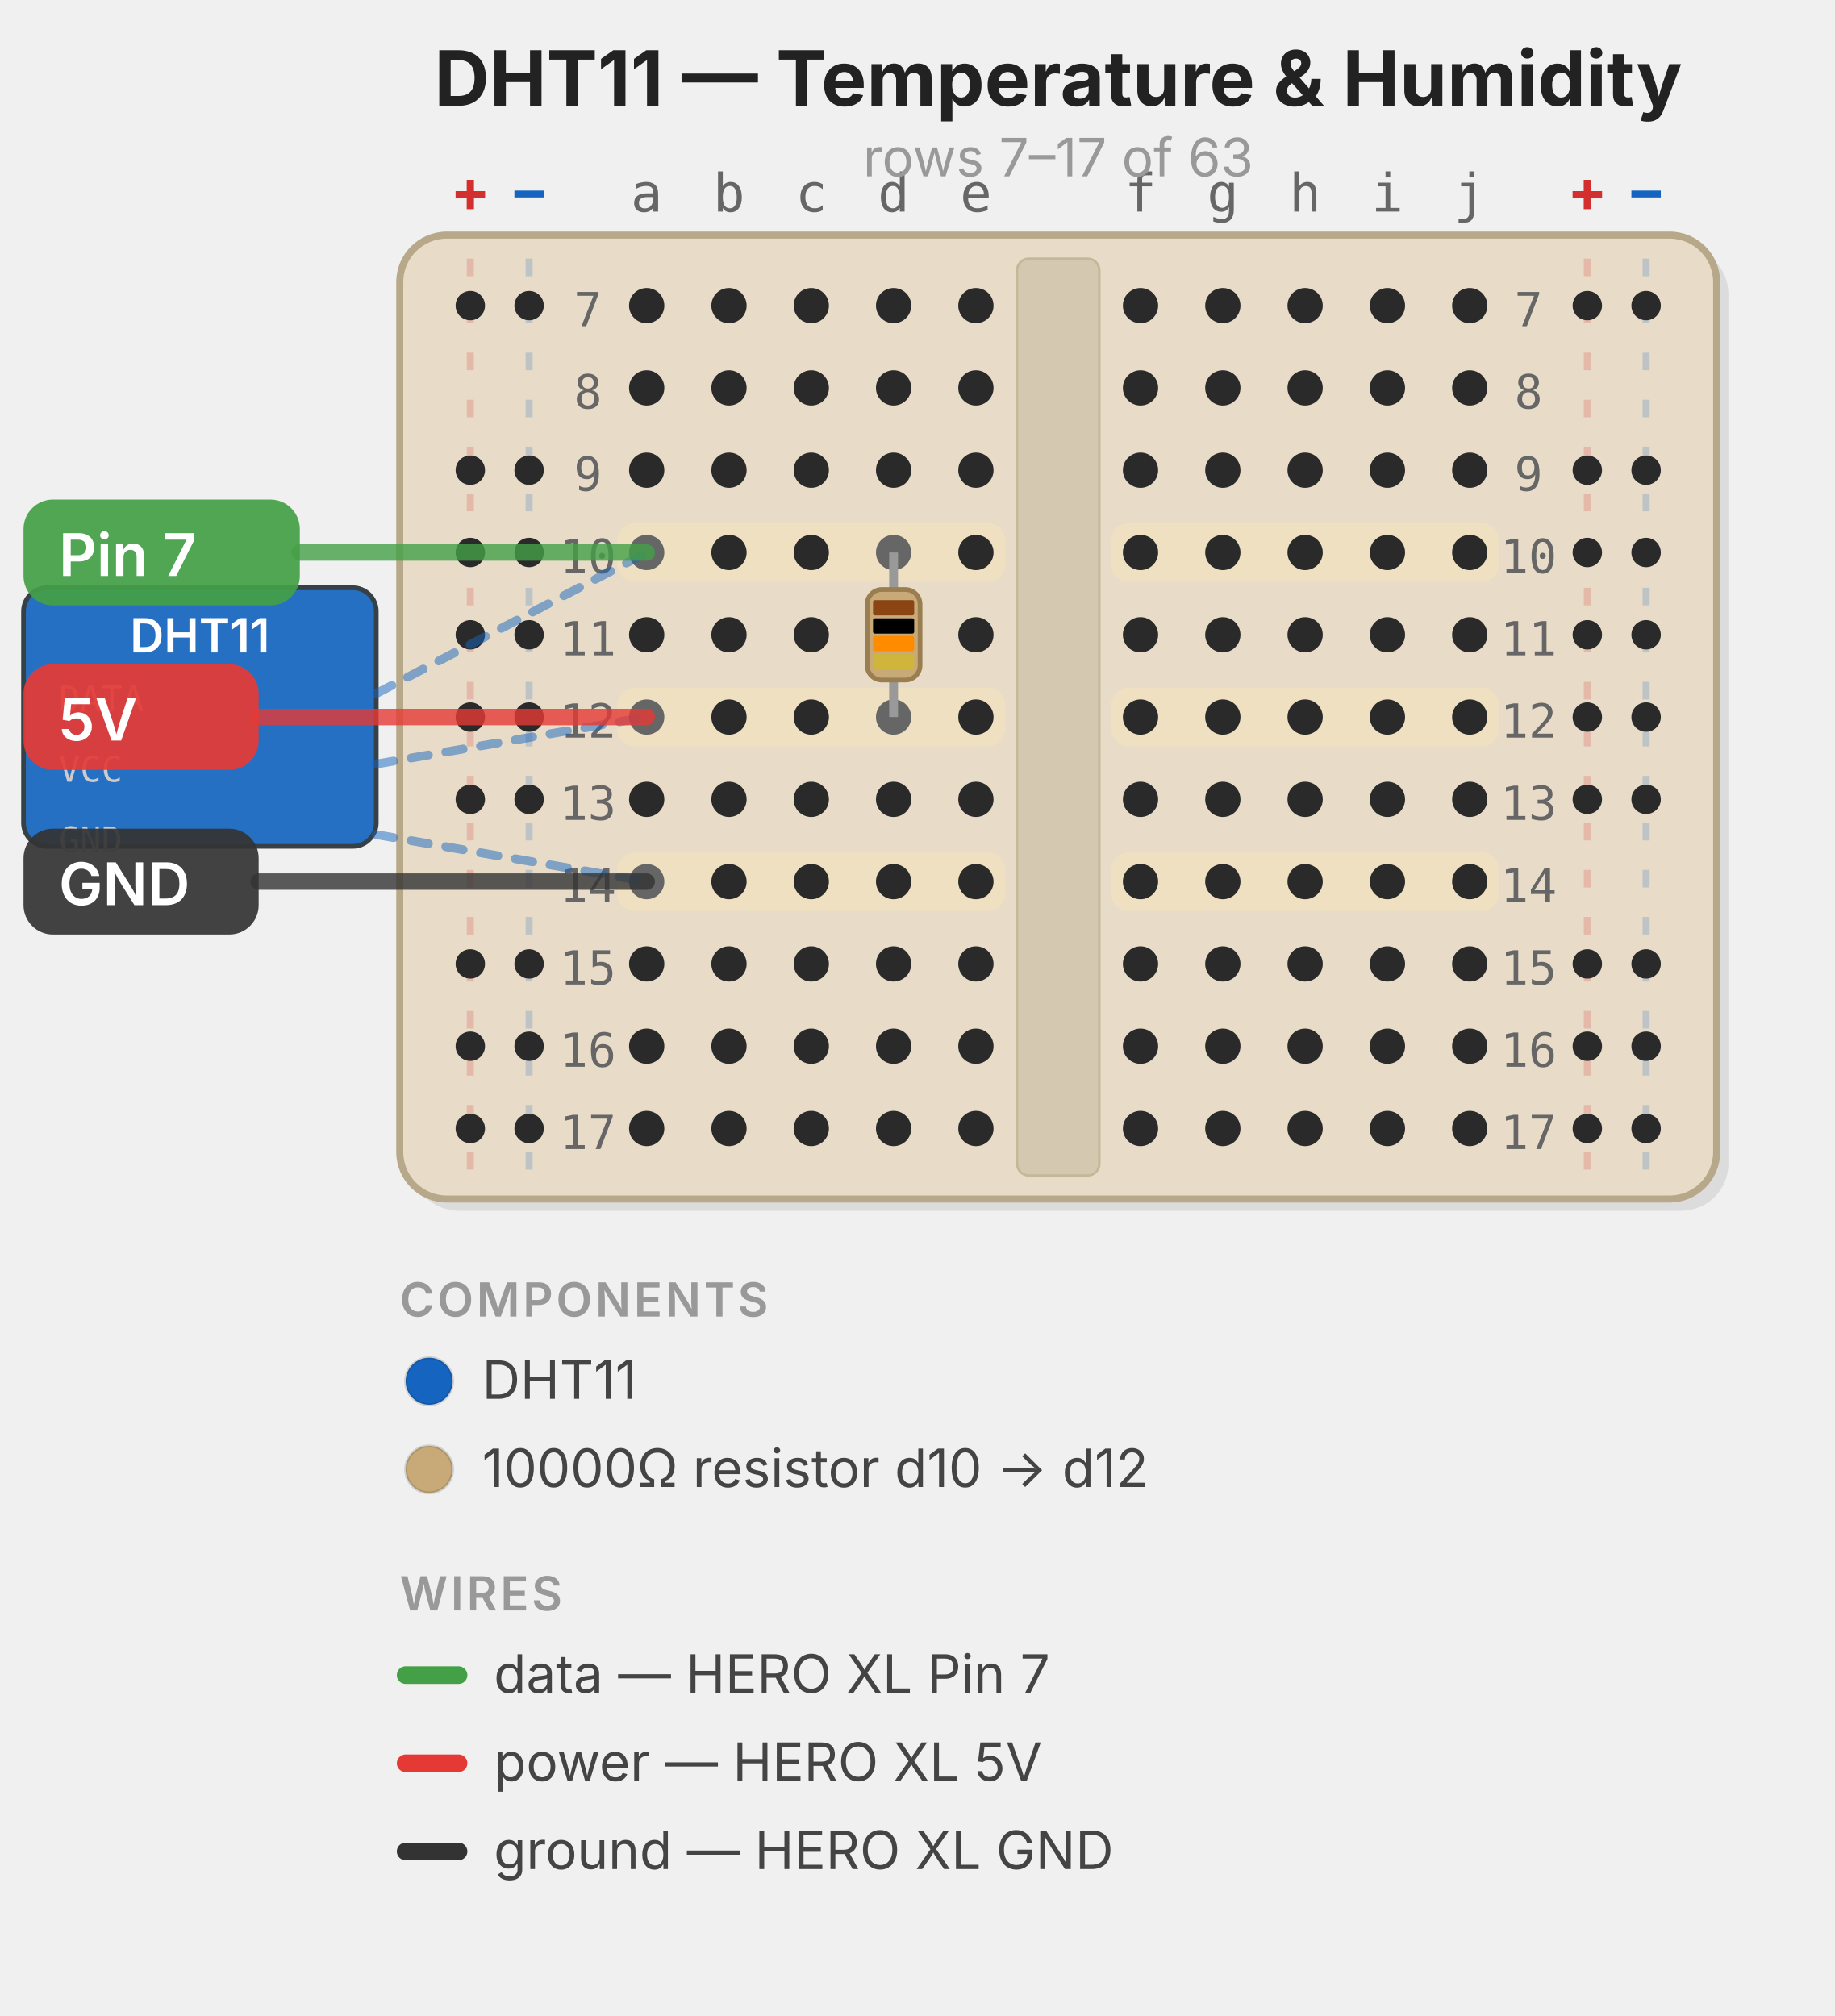
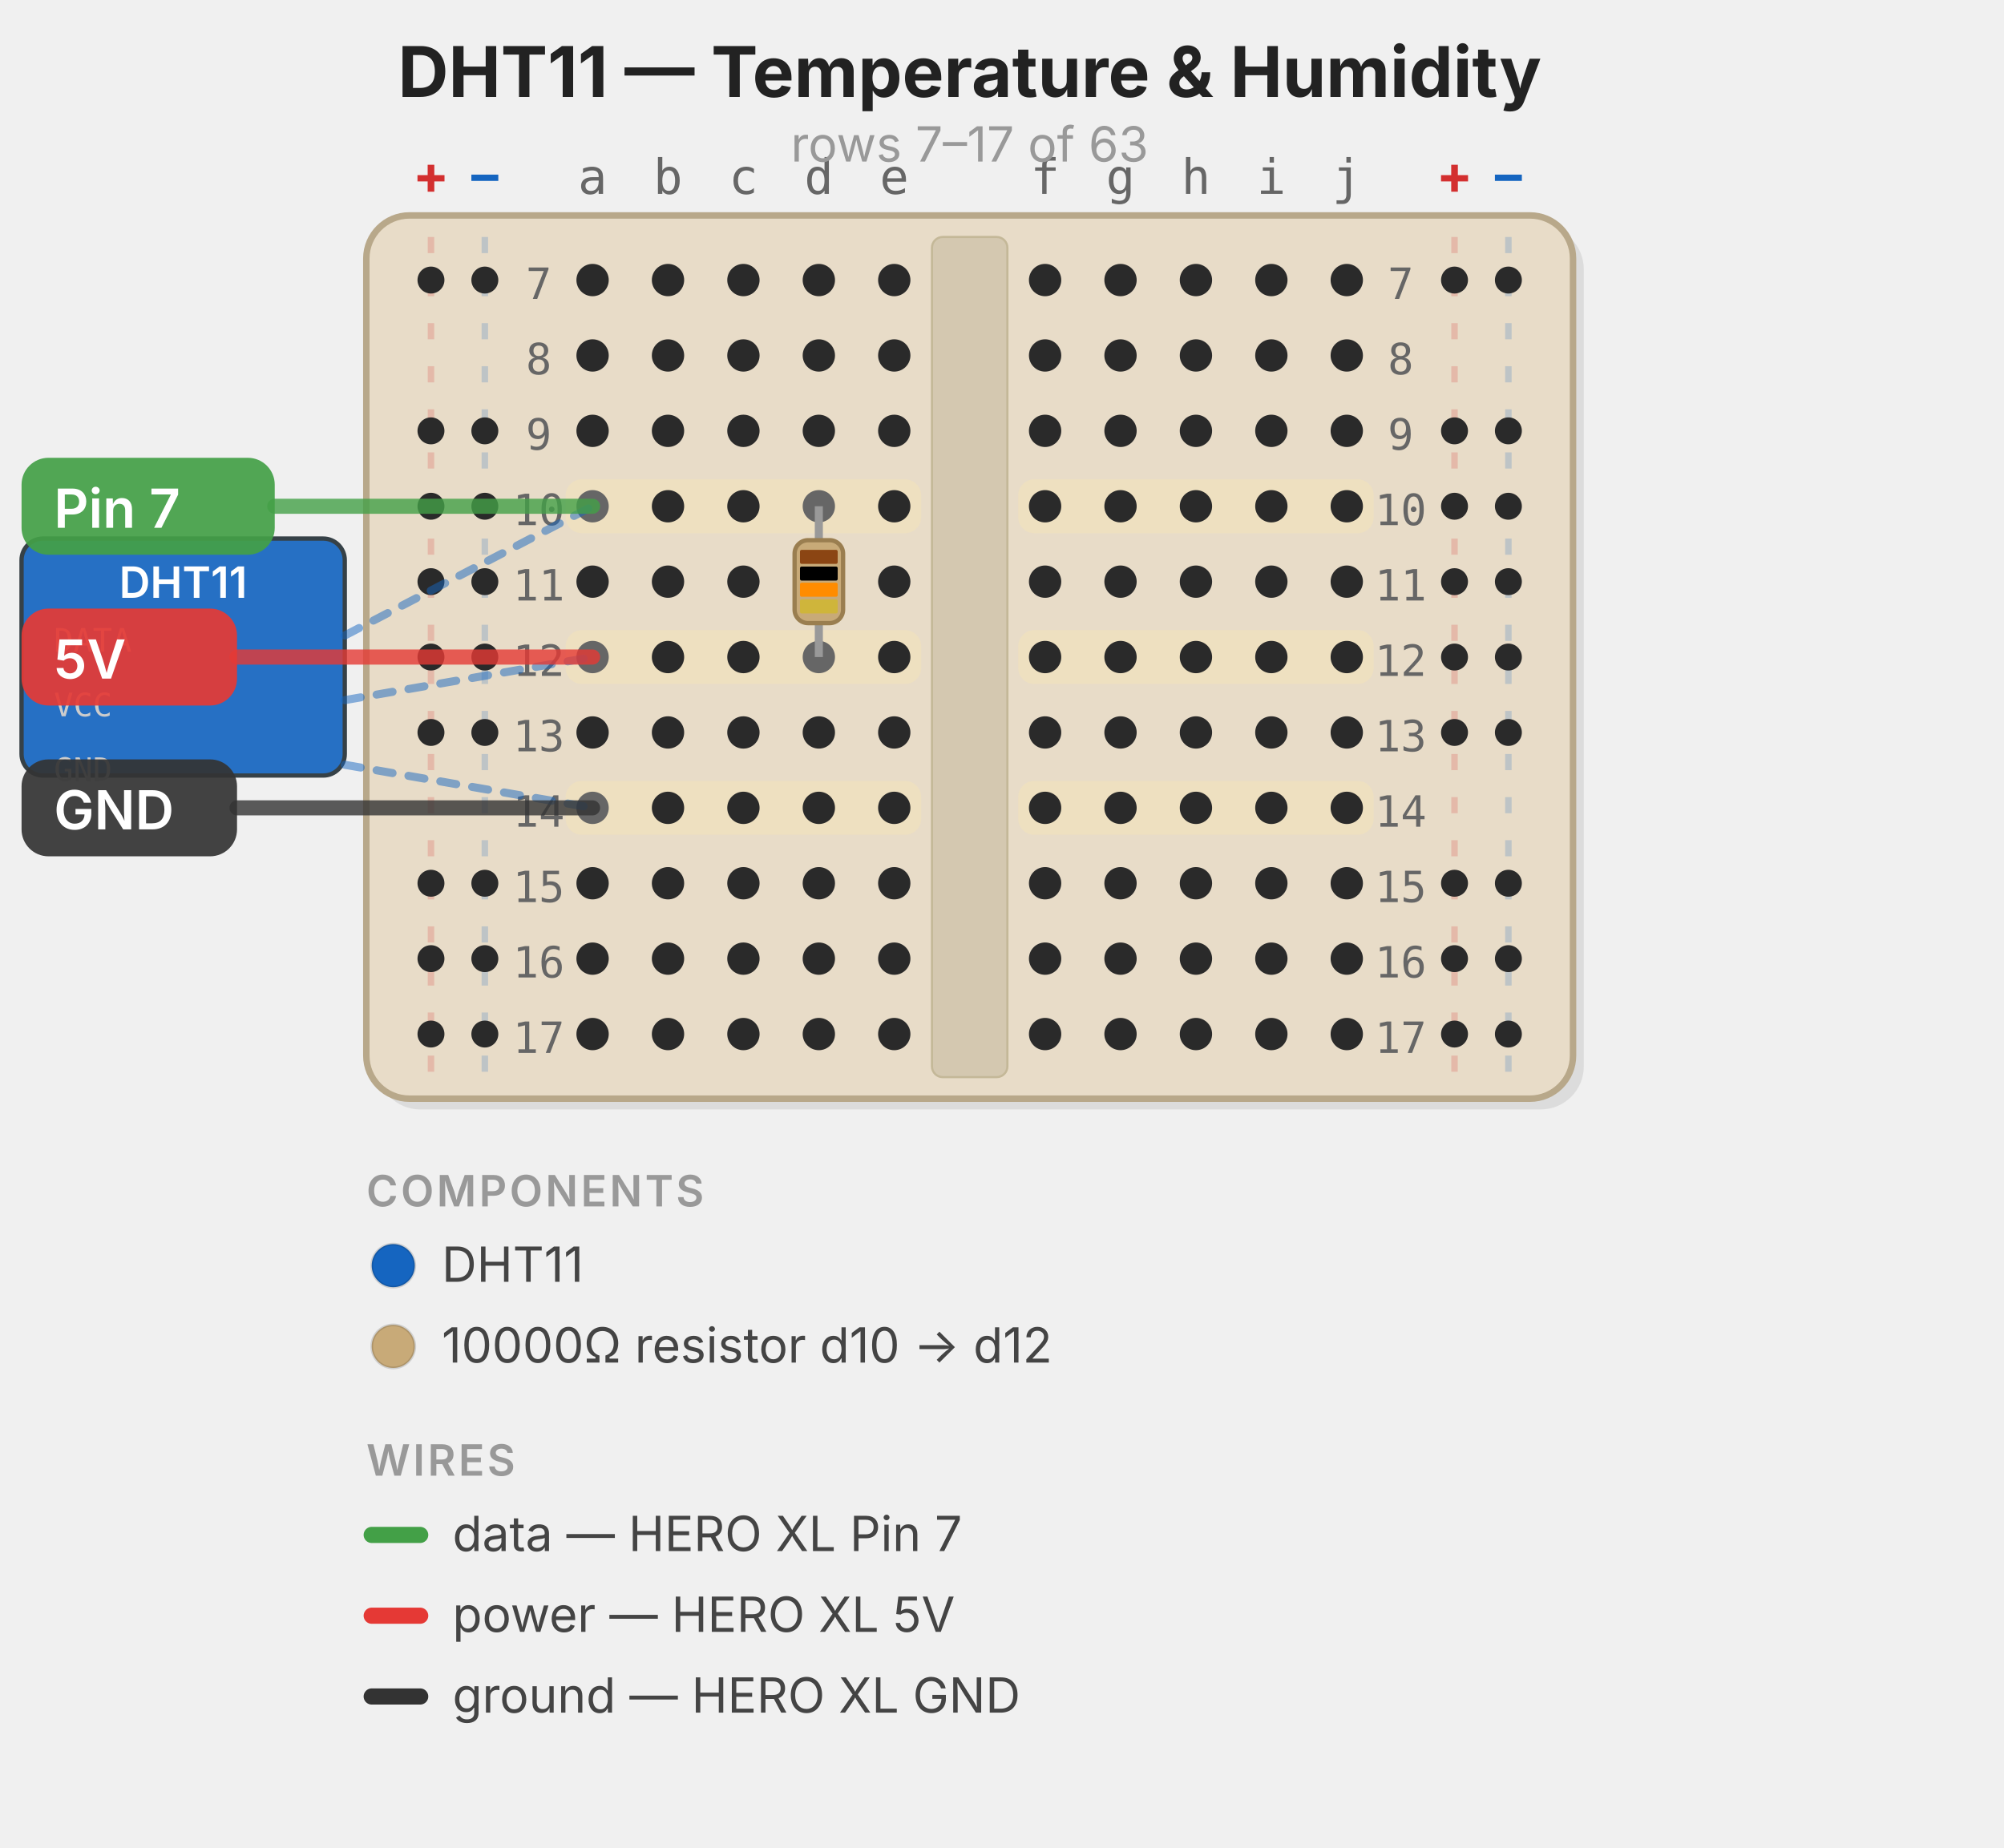
- <svg xmlns="http://www.w3.org/2000/svg" viewBox="0 0 312 343" width="312" height="343" style="background:#fff">
+ <svg xmlns="http://www.w3.org/2000/svg" viewBox="0 0 372 343" width="372" height="343" style="background:#fff">
  <rect x="70.0" y="42.0" width="224.0" height="164.0" rx="8" fill="#00000015" />
  <rect x="68.0" y="40.0" width="224.0" height="164.0" rx="8" fill="#e8dcc8" stroke="#b8a88a" stroke-width="1.2" />
  <rect x="173.0" y="44.0" width="14.0" height="156.0" rx="2" fill="#d4c8b0" stroke="#c4b898" stroke-width="0.4" />
  <line x1="80.0" y1="44.0" x2="80.0" y2="200.0" stroke="#d32f2f" stroke-width="1.2" opacity="0.2" stroke-dasharray="3,5" />
  <line x1="90.0" y1="44.0" x2="90.0" y2="200.0" stroke="#1565c0" stroke-width="1.2" opacity="0.2" stroke-dasharray="3,5" />
  <line x1="270.0" y1="44.0" x2="270.0" y2="200.0" stroke="#d32f2f" stroke-width="1.2" opacity="0.2" stroke-dasharray="3,5" />
  <line x1="280.0" y1="44.0" x2="280.0" y2="200.0" stroke="#1565c0" stroke-width="1.2" opacity="0.2" stroke-dasharray="3,5" />
  <rect x="105.0" y="89.0" width="66.0" height="10.0" rx="3" fill="#ffeaa7" opacity="0.25" />
  <rect x="189.0" y="89.0" width="66.0" height="10.0" rx="3" fill="#ffeaa7" opacity="0.25" />
  <rect x="105.0" y="117.0" width="66.0" height="10.0" rx="3" fill="#ffeaa7" opacity="0.25" />
  <rect x="189.0" y="117.0" width="66.0" height="10.0" rx="3" fill="#ffeaa7" opacity="0.25" />
  <rect x="105.0" y="145.0" width="66.0" height="10.0" rx="3" fill="#ffeaa7" opacity="0.25" />
  <rect x="189.0" y="145.0" width="66.0" height="10.0" rx="3" fill="#ffeaa7" opacity="0.25" />
  <circle cx="110.0" cy="52.0" r="3.0" fill="#2a2a2a" />
  <circle cx="110.0" cy="66.0" r="3.0" fill="#2a2a2a" />
  <circle cx="110.0" cy="80.0" r="3.0" fill="#2a2a2a" />
  <circle cx="110.0" cy="94.0" r="3.0" fill="#666" />
  <circle cx="110.0" cy="108.0" r="3.0" fill="#2a2a2a" />
  <circle cx="110.0" cy="122.0" r="3.0" fill="#666" />
  <circle cx="110.0" cy="136.0" r="3.0" fill="#2a2a2a" />
  <circle cx="110.0" cy="150.0" r="3.0" fill="#666" />
  <circle cx="110.0" cy="164.0" r="3.0" fill="#2a2a2a" />
  <circle cx="110.0" cy="178.0" r="3.0" fill="#2a2a2a" />
  <circle cx="110.0" cy="192.0" r="3.0" fill="#2a2a2a" />
  <circle cx="124.0" cy="52.0" r="3.0" fill="#2a2a2a" />
  <circle cx="124.0" cy="66.0" r="3.0" fill="#2a2a2a" />
  <circle cx="124.0" cy="80.0" r="3.0" fill="#2a2a2a" />
  <circle cx="124.0" cy="94.0" r="3.0" fill="#2a2a2a" />
  <circle cx="124.0" cy="108.0" r="3.0" fill="#2a2a2a" />
  <circle cx="124.0" cy="122.0" r="3.0" fill="#2a2a2a" />
  <circle cx="124.0" cy="136.0" r="3.0" fill="#2a2a2a" />
  <circle cx="124.0" cy="150.0" r="3.0" fill="#2a2a2a" />
  <circle cx="124.0" cy="164.0" r="3.0" fill="#2a2a2a" />
  <circle cx="124.0" cy="178.0" r="3.0" fill="#2a2a2a" />
  <circle cx="124.0" cy="192.0" r="3.0" fill="#2a2a2a" />
  <circle cx="138.0" cy="52.0" r="3.0" fill="#2a2a2a" />
  <circle cx="138.0" cy="66.0" r="3.0" fill="#2a2a2a" />
  <circle cx="138.0" cy="80.0" r="3.0" fill="#2a2a2a" />
  <circle cx="138.0" cy="94.0" r="3.0" fill="#2a2a2a" />
  <circle cx="138.0" cy="108.0" r="3.0" fill="#2a2a2a" />
  <circle cx="138.0" cy="122.0" r="3.0" fill="#2a2a2a" />
  <circle cx="138.0" cy="136.0" r="3.0" fill="#2a2a2a" />
  <circle cx="138.0" cy="150.0" r="3.0" fill="#2a2a2a" />
  <circle cx="138.0" cy="164.0" r="3.0" fill="#2a2a2a" />
  <circle cx="138.0" cy="178.0" r="3.0" fill="#2a2a2a" />
  <circle cx="138.0" cy="192.0" r="3.0" fill="#2a2a2a" />
  <circle cx="152.0" cy="52.0" r="3.0" fill="#2a2a2a" />
  <circle cx="152.0" cy="66.0" r="3.0" fill="#2a2a2a" />
  <circle cx="152.0" cy="80.0" r="3.0" fill="#2a2a2a" />
  <circle cx="152.0" cy="94.0" r="3.0" fill="#666" />
  <circle cx="152.0" cy="108.0" r="3.0" fill="#2a2a2a" />
  <circle cx="152.0" cy="122.0" r="3.0" fill="#666" />
  <circle cx="152.0" cy="136.0" r="3.0" fill="#2a2a2a" />
  <circle cx="152.0" cy="150.0" r="3.0" fill="#2a2a2a" />
  <circle cx="152.0" cy="164.0" r="3.0" fill="#2a2a2a" />
  <circle cx="152.0" cy="178.0" r="3.0" fill="#2a2a2a" />
  <circle cx="152.0" cy="192.0" r="3.0" fill="#2a2a2a" />
  <circle cx="166.0" cy="52.0" r="3.0" fill="#2a2a2a" />
  <circle cx="166.0" cy="66.0" r="3.0" fill="#2a2a2a" />
  <circle cx="166.0" cy="80.0" r="3.0" fill="#2a2a2a" />
  <circle cx="166.0" cy="94.0" r="3.0" fill="#2a2a2a" />
  <circle cx="166.0" cy="108.0" r="3.0" fill="#2a2a2a" />
  <circle cx="166.0" cy="122.0" r="3.0" fill="#2a2a2a" />
  <circle cx="166.0" cy="136.0" r="3.0" fill="#2a2a2a" />
  <circle cx="166.0" cy="150.0" r="3.0" fill="#2a2a2a" />
  <circle cx="166.0" cy="164.0" r="3.0" fill="#2a2a2a" />
  <circle cx="166.0" cy="178.0" r="3.0" fill="#2a2a2a" />
  <circle cx="166.0" cy="192.0" r="3.0" fill="#2a2a2a" />
  <circle cx="194.0" cy="52.0" r="3.0" fill="#2a2a2a" />
  <circle cx="194.0" cy="66.0" r="3.0" fill="#2a2a2a" />
  <circle cx="194.0" cy="80.0" r="3.0" fill="#2a2a2a" />
  <circle cx="194.0" cy="94.0" r="3.0" fill="#2a2a2a" />
  <circle cx="194.0" cy="108.0" r="3.0" fill="#2a2a2a" />
  <circle cx="194.0" cy="122.0" r="3.0" fill="#2a2a2a" />
  <circle cx="194.0" cy="136.0" r="3.0" fill="#2a2a2a" />
  <circle cx="194.0" cy="150.0" r="3.0" fill="#2a2a2a" />
  <circle cx="194.0" cy="164.0" r="3.0" fill="#2a2a2a" />
  <circle cx="194.0" cy="178.0" r="3.0" fill="#2a2a2a" />
  <circle cx="194.0" cy="192.0" r="3.0" fill="#2a2a2a" />
  <circle cx="208.0" cy="52.0" r="3.0" fill="#2a2a2a" />
  <circle cx="208.0" cy="66.0" r="3.0" fill="#2a2a2a" />
  <circle cx="208.0" cy="80.0" r="3.0" fill="#2a2a2a" />
  <circle cx="208.0" cy="94.0" r="3.0" fill="#2a2a2a" />
  <circle cx="208.0" cy="108.0" r="3.0" fill="#2a2a2a" />
  <circle cx="208.0" cy="122.0" r="3.0" fill="#2a2a2a" />
  <circle cx="208.0" cy="136.0" r="3.0" fill="#2a2a2a" />
  <circle cx="208.0" cy="150.0" r="3.0" fill="#2a2a2a" />
  <circle cx="208.0" cy="164.0" r="3.0" fill="#2a2a2a" />
  <circle cx="208.0" cy="178.0" r="3.0" fill="#2a2a2a" />
  <circle cx="208.0" cy="192.0" r="3.0" fill="#2a2a2a" />
  <circle cx="222.0" cy="52.0" r="3.0" fill="#2a2a2a" />
  <circle cx="222.0" cy="66.0" r="3.0" fill="#2a2a2a" />
  <circle cx="222.0" cy="80.0" r="3.0" fill="#2a2a2a" />
  <circle cx="222.0" cy="94.0" r="3.0" fill="#2a2a2a" />
  <circle cx="222.0" cy="108.0" r="3.0" fill="#2a2a2a" />
  <circle cx="222.0" cy="122.0" r="3.0" fill="#2a2a2a" />
  <circle cx="222.0" cy="136.0" r="3.0" fill="#2a2a2a" />
  <circle cx="222.0" cy="150.0" r="3.0" fill="#2a2a2a" />
  <circle cx="222.0" cy="164.0" r="3.0" fill="#2a2a2a" />
  <circle cx="222.0" cy="178.0" r="3.0" fill="#2a2a2a" />
  <circle cx="222.0" cy="192.0" r="3.0" fill="#2a2a2a" />
  <circle cx="236.0" cy="52.0" r="3.0" fill="#2a2a2a" />
  <circle cx="236.0" cy="66.0" r="3.0" fill="#2a2a2a" />
  <circle cx="236.0" cy="80.0" r="3.0" fill="#2a2a2a" />
  <circle cx="236.0" cy="94.0" r="3.0" fill="#2a2a2a" />
  <circle cx="236.0" cy="108.0" r="3.0" fill="#2a2a2a" />
  <circle cx="236.0" cy="122.0" r="3.0" fill="#2a2a2a" />
  <circle cx="236.0" cy="136.0" r="3.0" fill="#2a2a2a" />
  <circle cx="236.0" cy="150.0" r="3.0" fill="#2a2a2a" />
  <circle cx="236.0" cy="164.0" r="3.0" fill="#2a2a2a" />
  <circle cx="236.0" cy="178.0" r="3.0" fill="#2a2a2a" />
  <circle cx="236.0" cy="192.0" r="3.0" fill="#2a2a2a" />
  <circle cx="250.0" cy="52.0" r="3.0" fill="#2a2a2a" />
  <circle cx="250.0" cy="66.0" r="3.0" fill="#2a2a2a" />
  <circle cx="250.0" cy="80.0" r="3.0" fill="#2a2a2a" />
  <circle cx="250.0" cy="94.0" r="3.0" fill="#2a2a2a" />
  <circle cx="250.0" cy="108.0" r="3.0" fill="#2a2a2a" />
  <circle cx="250.0" cy="122.0" r="3.0" fill="#2a2a2a" />
  <circle cx="250.0" cy="136.0" r="3.0" fill="#2a2a2a" />
  <circle cx="250.0" cy="150.0" r="3.0" fill="#2a2a2a" />
  <circle cx="250.0" cy="164.0" r="3.0" fill="#2a2a2a" />
  <circle cx="250.0" cy="178.0" r="3.0" fill="#2a2a2a" />
  <circle cx="250.0" cy="192.0" r="3.0" fill="#2a2a2a" />
  <circle cx="80.0" cy="52.0" r="2.5" fill="#2a2a2a" />
  <circle cx="80.0" cy="80.0" r="2.5" fill="#2a2a2a" />
  <circle cx="80.0" cy="94.0" r="2.5" fill="#2a2a2a" />
  <circle cx="80.0" cy="108.0" r="2.5" fill="#2a2a2a" />
  <circle cx="80.0" cy="122.0" r="2.5" fill="#2a2a2a" />
  <circle cx="80.0" cy="136.0" r="2.5" fill="#2a2a2a" />
  <circle cx="80.0" cy="164.0" r="2.5" fill="#2a2a2a" />
  <circle cx="80.0" cy="178.0" r="2.5" fill="#2a2a2a" />
  <circle cx="80.0" cy="192.0" r="2.5" fill="#2a2a2a" />
  <circle cx="90.0" cy="52.0" r="2.5" fill="#2a2a2a" />
  <circle cx="90.0" cy="80.0" r="2.5" fill="#2a2a2a" />
  <circle cx="90.0" cy="94.0" r="2.5" fill="#2a2a2a" />
  <circle cx="90.0" cy="108.0" r="2.5" fill="#2a2a2a" />
  <circle cx="90.0" cy="122.0" r="2.5" fill="#2a2a2a" />
  <circle cx="90.0" cy="136.0" r="2.5" fill="#2a2a2a" />
  <circle cx="90.0" cy="164.0" r="2.5" fill="#2a2a2a" />
  <circle cx="90.0" cy="178.0" r="2.5" fill="#2a2a2a" />
  <circle cx="90.0" cy="192.0" r="2.5" fill="#2a2a2a" />
  <circle cx="270.0" cy="52.0" r="2.5" fill="#2a2a2a" />
  <circle cx="270.0" cy="80.0" r="2.5" fill="#2a2a2a" />
  <circle cx="270.0" cy="94.0" r="2.5" fill="#2a2a2a" />
  <circle cx="270.0" cy="108.0" r="2.5" fill="#2a2a2a" />
  <circle cx="270.0" cy="122.0" r="2.5" fill="#2a2a2a" />
  <circle cx="270.0" cy="136.0" r="2.5" fill="#2a2a2a" />
  <circle cx="270.0" cy="164.0" r="2.5" fill="#2a2a2a" />
  <circle cx="270.0" cy="178.0" r="2.5" fill="#2a2a2a" />
  <circle cx="270.0" cy="192.0" r="2.5" fill="#2a2a2a" />
  <circle cx="280.0" cy="52.0" r="2.5" fill="#2a2a2a" />
  <circle cx="280.0" cy="80.0" r="2.5" fill="#2a2a2a" />
  <circle cx="280.0" cy="94.0" r="2.5" fill="#2a2a2a" />
  <circle cx="280.0" cy="108.0" r="2.5" fill="#2a2a2a" />
  <circle cx="280.0" cy="122.0" r="2.5" fill="#2a2a2a" />
  <circle cx="280.0" cy="136.0" r="2.5" fill="#2a2a2a" />
  <circle cx="280.0" cy="164.0" r="2.5" fill="#2a2a2a" />
  <circle cx="280.0" cy="178.0" r="2.5" fill="#2a2a2a" />
  <circle cx="280.0" cy="192.0" r="2.5" fill="#2a2a2a" />
  <text x="110.0" y="36.0" font-size="9" fill="#666" text-anchor="middle" font-family="'SF Mono', 'Cascadia Code', 'Fira Code', monospace">a</text>
  <text x="124.0" y="36.0" font-size="9" fill="#666" text-anchor="middle" font-family="'SF Mono', 'Cascadia Code', 'Fira Code', monospace">b</text>
  <text x="138.0" y="36.0" font-size="9" fill="#666" text-anchor="middle" font-family="'SF Mono', 'Cascadia Code', 'Fira Code', monospace">c</text>
  <text x="152.0" y="36.0" font-size="9" fill="#666" text-anchor="middle" font-family="'SF Mono', 'Cascadia Code', 'Fira Code', monospace">d</text>
  <text x="166.0" y="36.0" font-size="9" fill="#666" text-anchor="middle" font-family="'SF Mono', 'Cascadia Code', 'Fira Code', monospace">e</text>
  <text x="194.0" y="36.0" font-size="9" fill="#666" text-anchor="middle" font-family="'SF Mono', 'Cascadia Code', 'Fira Code', monospace">f</text>
  <text x="208.0" y="36.0" font-size="9" fill="#666" text-anchor="middle" font-family="'SF Mono', 'Cascadia Code', 'Fira Code', monospace">g</text>
  <text x="222.0" y="36.0" font-size="9" fill="#666" text-anchor="middle" font-family="'SF Mono', 'Cascadia Code', 'Fira Code', monospace">h</text>
  <text x="236.0" y="36.0" font-size="9" fill="#666" text-anchor="middle" font-family="'SF Mono', 'Cascadia Code', 'Fira Code', monospace">i</text>
  <text x="250.0" y="36.0" font-size="9" fill="#666" text-anchor="middle" font-family="'SF Mono', 'Cascadia Code', 'Fira Code', monospace">j</text>
  <text x="80.0" y="36.0" font-size="10" fill="#d32f2f" font-weight="bold" text-anchor="middle" font-family="system-ui, -apple-system, 'Segoe UI', sans-serif">+</text>
  <text x="90.0" y="36.0" font-size="10" fill="#1565c0" font-weight="bold" text-anchor="middle" font-family="system-ui, -apple-system, 'Segoe UI', sans-serif">–</text>
  <text x="270.0" y="36.0" font-size="10" fill="#d32f2f" font-weight="bold" text-anchor="middle" font-family="system-ui, -apple-system, 'Segoe UI', sans-serif">+</text>
  <text x="280.0" y="36.0" font-size="10" fill="#1565c0" font-weight="bold" text-anchor="middle" font-family="system-ui, -apple-system, 'Segoe UI', sans-serif">–</text>
  <text x="100.0" y="55.5" font-size="8" fill="#666" text-anchor="middle" font-family="'SF Mono', 'Cascadia Code', 'Fira Code', monospace">7</text>
  <text x="260.0" y="55.5" font-size="8" fill="#666" text-anchor="middle" font-family="'SF Mono', 'Cascadia Code', 'Fira Code', monospace">7</text>
  <text x="100.0" y="69.5" font-size="8" fill="#666" text-anchor="middle" font-family="'SF Mono', 'Cascadia Code', 'Fira Code', monospace">8</text>
  <text x="260.0" y="69.5" font-size="8" fill="#666" text-anchor="middle" font-family="'SF Mono', 'Cascadia Code', 'Fira Code', monospace">8</text>
  <text x="100.0" y="83.5" font-size="8" fill="#666" text-anchor="middle" font-family="'SF Mono', 'Cascadia Code', 'Fira Code', monospace">9</text>
  <text x="260.0" y="83.5" font-size="8" fill="#666" text-anchor="middle" font-family="'SF Mono', 'Cascadia Code', 'Fira Code', monospace">9</text>
  <text x="100.0" y="97.5" font-size="8" fill="#666" text-anchor="middle" font-family="'SF Mono', 'Cascadia Code', 'Fira Code', monospace">10</text>
  <text x="260.0" y="97.5" font-size="8" fill="#666" text-anchor="middle" font-family="'SF Mono', 'Cascadia Code', 'Fira Code', monospace">10</text>
  <text x="100.0" y="111.5" font-size="8" fill="#666" text-anchor="middle" font-family="'SF Mono', 'Cascadia Code', 'Fira Code', monospace">11</text>
  <text x="260.0" y="111.5" font-size="8" fill="#666" text-anchor="middle" font-family="'SF Mono', 'Cascadia Code', 'Fira Code', monospace">11</text>
  <text x="100.0" y="125.5" font-size="8" fill="#666" text-anchor="middle" font-family="'SF Mono', 'Cascadia Code', 'Fira Code', monospace">12</text>
  <text x="260.0" y="125.5" font-size="8" fill="#666" text-anchor="middle" font-family="'SF Mono', 'Cascadia Code', 'Fira Code', monospace">12</text>
  <text x="100.0" y="139.5" font-size="8" fill="#666" text-anchor="middle" font-family="'SF Mono', 'Cascadia Code', 'Fira Code', monospace">13</text>
  <text x="260.0" y="139.5" font-size="8" fill="#666" text-anchor="middle" font-family="'SF Mono', 'Cascadia Code', 'Fira Code', monospace">13</text>
  <text x="100.0" y="153.5" font-size="8" fill="#666" text-anchor="middle" font-family="'SF Mono', 'Cascadia Code', 'Fira Code', monospace">14</text>
  <text x="260.0" y="153.5" font-size="8" fill="#666" text-anchor="middle" font-family="'SF Mono', 'Cascadia Code', 'Fira Code', monospace">14</text>
  <text x="100.0" y="167.5" font-size="8" fill="#666" text-anchor="middle" font-family="'SF Mono', 'Cascadia Code', 'Fira Code', monospace">15</text>
  <text x="260.0" y="167.5" font-size="8" fill="#666" text-anchor="middle" font-family="'SF Mono', 'Cascadia Code', 'Fira Code', monospace">15</text>
  <text x="100.0" y="181.5" font-size="8" fill="#666" text-anchor="middle" font-family="'SF Mono', 'Cascadia Code', 'Fira Code', monospace">16</text>
  <text x="260.0" y="181.5" font-size="8" fill="#666" text-anchor="middle" font-family="'SF Mono', 'Cascadia Code', 'Fira Code', monospace">16</text>
  <text x="100.0" y="195.5" font-size="8" fill="#666" text-anchor="middle" font-family="'SF Mono', 'Cascadia Code', 'Fira Code', monospace">17</text>
  <text x="260.0" y="195.5" font-size="8" fill="#666" text-anchor="middle" font-family="'SF Mono', 'Cascadia Code', 'Fira Code', monospace">17</text>
  <rect x="4.0" y="100.0" width="60.0" height="44.0" rx="4" fill="#1565c0" stroke="#263238" stroke-width="0.8" opacity="0.92" />
  <text x="34.0" y="111.0" font-size="8" fill="white" font-weight="600" text-anchor="middle" font-family="system-ui, -apple-system, 'Segoe UI', sans-serif">DHT11</text>
  <text x="10.0" y="121.0" font-size="6" fill="#ccc" font-family="'SF Mono', 'Cascadia Code', 'Fira Code', monospace">DATA</text>
  <line x1="64.0" y1="118.0" x2="110.0" y2="94.0" stroke="#1565c0" stroke-width="1.5" stroke-linecap="round" opacity="0.5" stroke-dasharray="3,3" />
  <text x="10.0" y="133.0" font-size="6" fill="#ccc" font-family="'SF Mono', 'Cascadia Code', 'Fira Code', monospace">VCC</text>
  <line x1="64.0" y1="130.0" x2="110.0" y2="122.0" stroke="#1565c0" stroke-width="1.5" stroke-linecap="round" opacity="0.5" stroke-dasharray="3,3" />
  <text x="10.0" y="145.0" font-size="6" fill="#ccc" font-family="'SF Mono', 'Cascadia Code', 'Fira Code', monospace">GND</text>
  <line x1="64.0" y1="142.0" x2="110.0" y2="150.0" stroke="#1565c0" stroke-width="1.5" stroke-linecap="round" opacity="0.5" stroke-dasharray="3,3" />
  <line x1="152.0" y1="94.0" x2="152.0" y2="100.3" stroke="#999" stroke-width="1.5" />
  <line x1="152.0" y1="115.7" x2="152.0" y2="122.0" stroke="#999" stroke-width="1.5" />
  <rect x="-7.7" y="-4.5" width="15.4" height="9.0" rx="2.5" fill="#c8aa78" stroke="#9a7e50" stroke-width="0.8" transform="translate(152.0,108.0) rotate(90.0)" />
  <rect x="-5.9" y="-3.5" width="2.6" height="7.0" rx="0.3" fill="#8B4513" transform="translate(152.0,108.0) rotate(90.0)" />
  <rect x="-2.8" y="-3.5" width="2.6" height="7.0" rx="0.3" fill="#000" transform="translate(152.0,108.0) rotate(90.0)" />
  <rect x="0.2" y="-3.5" width="2.6" height="7.0" rx="0.3" fill="#FF8C00" transform="translate(152.0,108.0) rotate(90.0)" />
  <rect x="3.3" y="-3.5" width="2.6" height="7.0" rx="0.3" fill="#CFB53B" transform="translate(152.0,108.0) rotate(90.0)" />
  <line x1="51.0" y1="94.0" x2="110.0" y2="94.0" stroke="#43a047" stroke-width="2.8" stroke-linecap="round" opacity="0.8" />
  <rect x="4.0" y="85.0" width="47.0" height="18.0" rx="5" fill="#43a047" opacity="0.92" />
  <text x="10.0" y="98.0" font-size="10" fill="white" font-weight="600" font-family="system-ui, -apple-system, 'Segoe UI', sans-serif">Pin 7</text>
  <line x1="44.0" y1="122.0" x2="110.0" y2="122.0" stroke="#e53935" stroke-width="2.8" stroke-linecap="round" opacity="0.8" />
  <rect x="4.0" y="113.0" width="40.0" height="18.0" rx="5" fill="#e53935" opacity="0.92" />
  <text x="10.0" y="126.0" font-size="10" fill="white" font-weight="600" font-family="system-ui, -apple-system, 'Segoe UI', sans-serif">5V</text>
  <line x1="44.0" y1="150.0" x2="110.0" y2="150.0" stroke="#333333" stroke-width="2.8" stroke-linecap="round" opacity="0.8" />
  <rect x="4.0" y="141.0" width="40.0" height="18.0" rx="5" fill="#333333" opacity="0.92" />
  <text x="10.0" y="154.0" font-size="10" fill="white" font-weight="600" font-family="system-ui, -apple-system, 'Segoe UI', sans-serif">GND</text>
  <text x="68.0" y="224.0" font-size="8" fill="#999" font-weight="600" letter-spacing="0.5" font-family="system-ui, -apple-system, 'Segoe UI', sans-serif">COMPONENTS</text>
  <circle cx="73.0" cy="235.0" r="4.0" fill="#1565c0" stroke="#0002" stroke-width="0.5" />
  <text x="82.0" y="238.0" font-size="9" fill="#444" font-family="system-ui, -apple-system, 'Segoe UI', sans-serif">DHT11</text>
  <circle cx="73.0" cy="250.0" r="4.0" fill="#c8aa78" stroke="#0002" stroke-width="0.5" />
  <text x="82.0" y="253.0" font-size="9" fill="#444" font-family="system-ui, -apple-system, 'Segoe UI', sans-serif">10000Ω resistor  d10 → d12</text>
  <text x="68.0" y="274.0" font-size="8" fill="#999" font-weight="600" letter-spacing="0.5" font-family="system-ui, -apple-system, 'Segoe UI', sans-serif">WIRES</text>
  <line x1="69.0" y1="285.0" x2="78.0" y2="285.0" stroke="#43a047" stroke-width="3" stroke-linecap="round" />
  <text x="84.0" y="288.0" font-size="9" fill="#444" font-family="system-ui, -apple-system, 'Segoe UI', sans-serif">data — HERO XL Pin 7</text>
  <line x1="69.0" y1="300.0" x2="78.0" y2="300.0" stroke="#e53935" stroke-width="3" stroke-linecap="round" />
  <text x="84.0" y="303.0" font-size="9" fill="#444" font-family="system-ui, -apple-system, 'Segoe UI', sans-serif">power — HERO XL 5V</text>
  <line x1="69.0" y1="315.0" x2="78.0" y2="315.0" stroke="#333333" stroke-width="3" stroke-linecap="round" />
  <text x="84.0" y="318.0" font-size="9" fill="#444" font-family="system-ui, -apple-system, 'Segoe UI', sans-serif">ground — HERO XL GND</text>
  <text x="180.0" y="18.0" font-size="13" fill="#222" font-weight="700" text-anchor="middle" font-family="system-ui, -apple-system, 'Segoe UI', sans-serif">DHT11 — Temperature &amp; Humidity</text>
  <text x="180.0" y="30.0" font-size="9" fill="#999" text-anchor="middle" font-family="system-ui, -apple-system, 'Segoe UI', sans-serif">rows 7–17 of 63</text>
</svg>
